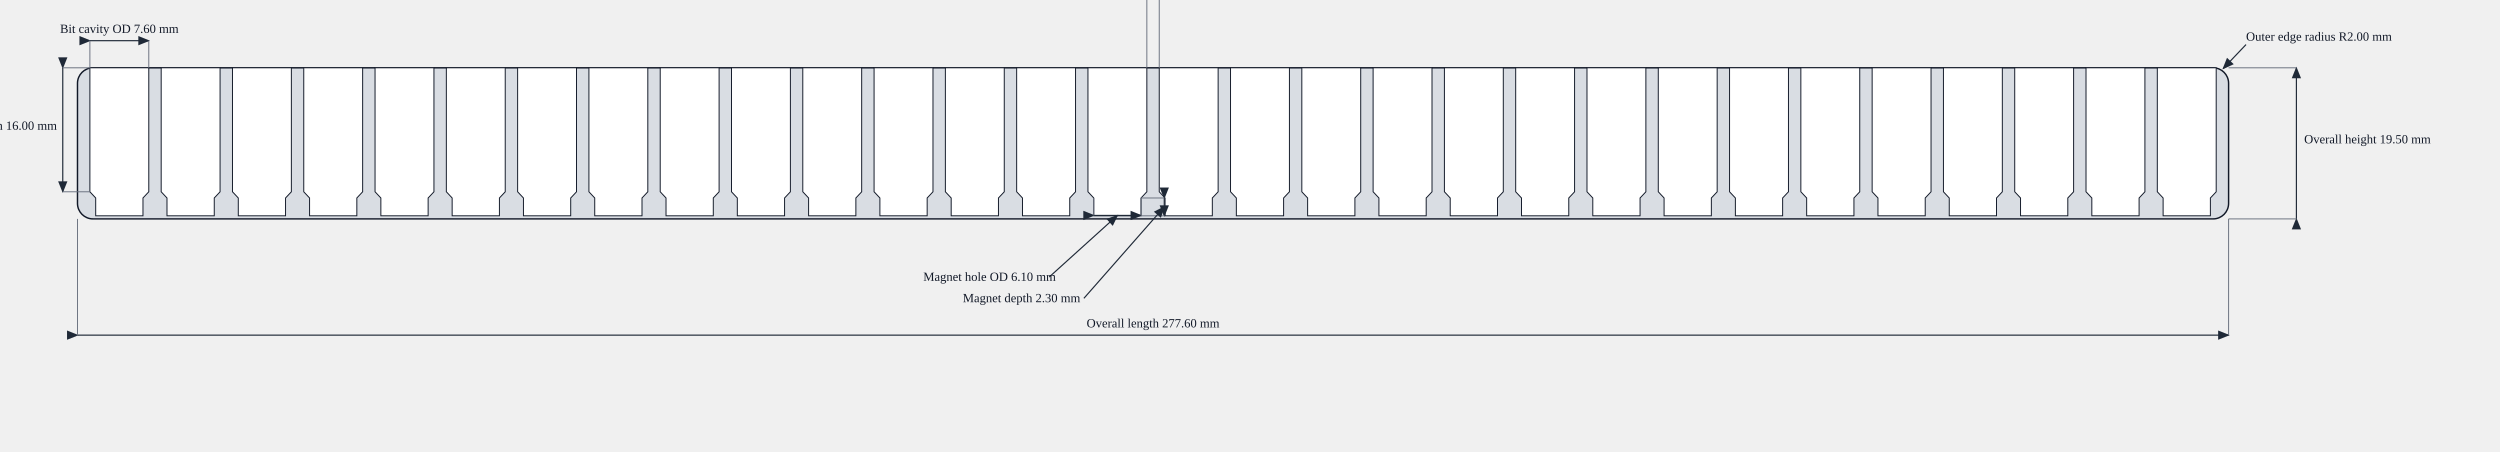
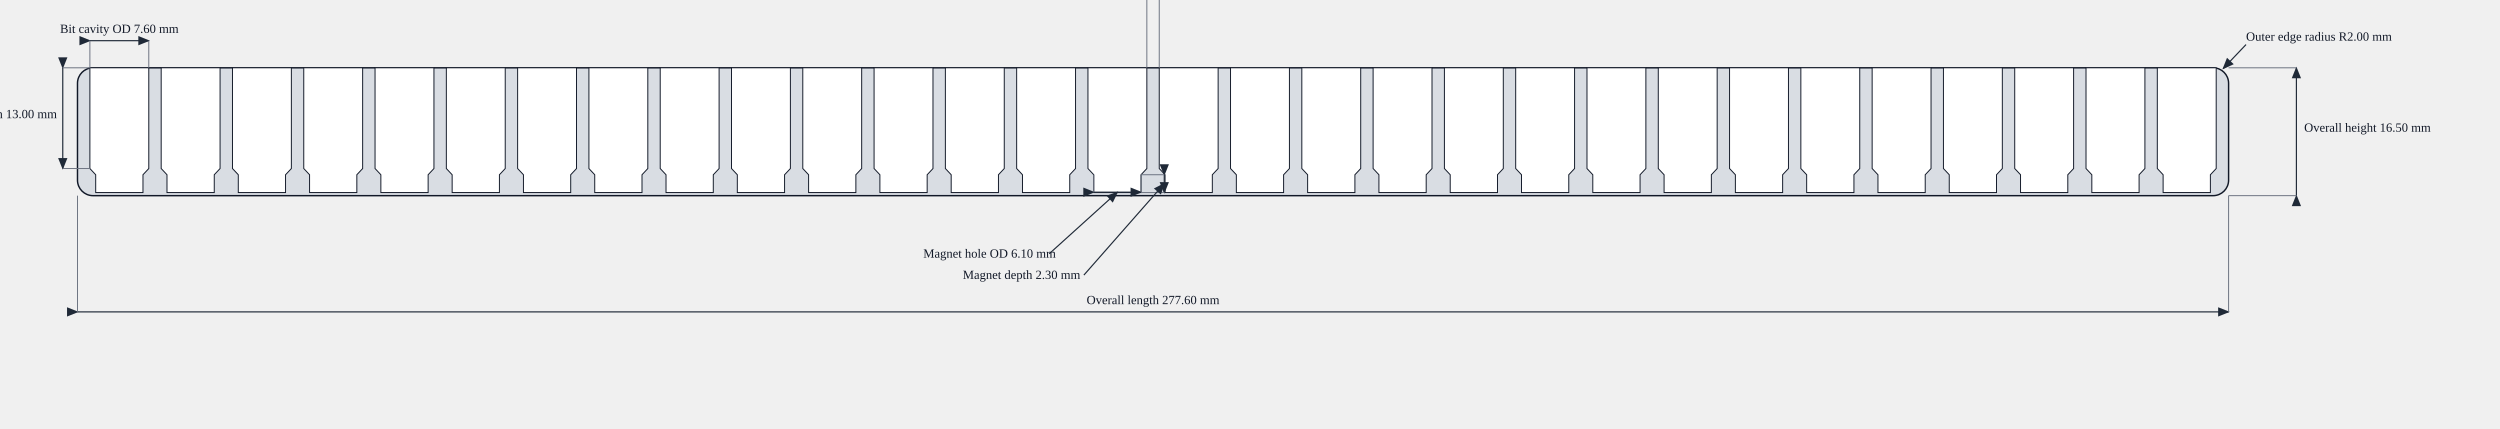
- <svg xmlns="http://www.w3.org/2000/svg" width="2581" height="466" viewBox="0 0 2581 466">
+ <svg xmlns="http://www.w3.org/2000/svg" width="2581" height="442" viewBox="0 0 2581 442">
  <defs>
    <marker id="arrow" markerWidth="10" markerHeight="8" refX="9" refY="4" orient="auto">
      <path d="M0,0 L10,4 L0,8 z" fill="#1f2937" />
    </marker>
  </defs>
-   <rect x="80.00" y="70.00" width="2220.80" height="156.00" rx="16.00" ry="16.00" fill="#d9dde3" stroke="#111827" stroke-width="1.5" />
-   <polygon points="92.80,70.00 153.60,70.00 153.60,198.00 147.60,204.40 147.60,222.80 98.80,222.80 98.80,204.40 92.80,198.00" fill="#ffffff" stroke="#111827" stroke-width="1.0" />
-   <polygon points="166.40,70.00 227.20,70.00 227.20,198.00 221.20,204.40 221.20,222.80 172.40,222.80 172.40,204.40 166.40,198.00" fill="#ffffff" stroke="#111827" stroke-width="1.0" />
-   <polygon points="240.00,70.00 300.80,70.00 300.80,198.00 294.80,204.40 294.80,222.80 246.00,222.80 246.00,204.40 240.00,198.00" fill="#ffffff" stroke="#111827" stroke-width="1.0" />
-   <polygon points="313.60,70.00 374.40,70.00 374.40,198.00 368.40,204.40 368.40,222.80 319.60,222.80 319.60,204.40 313.60,198.00" fill="#ffffff" stroke="#111827" stroke-width="1.0" />
-   <polygon points="387.20,70.00 448.00,70.00 448.00,198.00 442.00,204.40 442.00,222.80 393.20,222.80 393.20,204.40 387.20,198.00" fill="#ffffff" stroke="#111827" stroke-width="1.0" />
-   <polygon points="460.80,70.00 521.60,70.00 521.60,198.00 515.60,204.40 515.60,222.80 466.80,222.80 466.80,204.40 460.80,198.00" fill="#ffffff" stroke="#111827" stroke-width="1.0" />
-   <polygon points="534.40,70.00 595.20,70.00 595.20,198.00 589.20,204.40 589.20,222.80 540.40,222.80 540.40,204.40 534.40,198.00" fill="#ffffff" stroke="#111827" stroke-width="1.0" />
-   <polygon points="608.00,70.00 668.80,70.00 668.80,198.00 662.80,204.40 662.80,222.80 614.00,222.80 614.00,204.40 608.00,198.00" fill="#ffffff" stroke="#111827" stroke-width="1.0" />
-   <polygon points="681.60,70.00 742.40,70.00 742.40,198.00 736.40,204.40 736.40,222.80 687.60,222.80 687.60,204.40 681.60,198.00" fill="#ffffff" stroke="#111827" stroke-width="1.0" />
-   <polygon points="755.20,70.00 816.00,70.00 816.00,198.00 810.00,204.40 810.00,222.80 761.20,222.80 761.20,204.40 755.20,198.00" fill="#ffffff" stroke="#111827" stroke-width="1.0" />
-   <polygon points="828.80,70.00 889.60,70.00 889.60,198.00 883.60,204.40 883.60,222.80 834.80,222.80 834.80,204.40 828.80,198.00" fill="#ffffff" stroke="#111827" stroke-width="1.0" />
-   <polygon points="902.40,70.00 963.20,70.00 963.20,198.00 957.20,204.40 957.20,222.80 908.40,222.80 908.40,204.40 902.40,198.00" fill="#ffffff" stroke="#111827" stroke-width="1.0" />
-   <polygon points="976.00,70.00 1036.80,70.00 1036.80,198.00 1030.80,204.40 1030.80,222.80 982.00,222.80 982.00,204.40 976.00,198.00" fill="#ffffff" stroke="#111827" stroke-width="1.0" />
-   <polygon points="1049.60,70.00 1110.40,70.00 1110.40,198.00 1104.40,204.40 1104.40,222.80 1055.60,222.80 1055.60,204.40 1049.60,198.00" fill="#ffffff" stroke="#111827" stroke-width="1.0" />
-   <polygon points="1123.20,70.00 1184.00,70.00 1184.00,198.00 1178.00,204.40 1178.00,222.80 1129.20,222.80 1129.20,204.40 1123.20,198.00" fill="#ffffff" stroke="#111827" stroke-width="1.0" />
-   <polygon points="1196.80,70.00 1257.60,70.00 1257.60,198.00 1251.60,204.40 1251.60,222.80 1202.80,222.80 1202.80,204.40 1196.80,198.00" fill="#ffffff" stroke="#111827" stroke-width="1.0" />
-   <polygon points="1270.40,70.00 1331.20,70.00 1331.20,198.00 1325.20,204.40 1325.20,222.80 1276.40,222.80 1276.40,204.40 1270.40,198.00" fill="#ffffff" stroke="#111827" stroke-width="1.0" />
-   <polygon points="1344.00,70.00 1404.80,70.00 1404.80,198.00 1398.80,204.40 1398.80,222.80 1350.00,222.80 1350.00,204.40 1344.00,198.00" fill="#ffffff" stroke="#111827" stroke-width="1.0" />
-   <polygon points="1417.60,70.00 1478.40,70.00 1478.40,198.00 1472.40,204.40 1472.40,222.80 1423.60,222.80 1423.60,204.40 1417.60,198.00" fill="#ffffff" stroke="#111827" stroke-width="1.0" />
-   <polygon points="1491.20,70.00 1552.00,70.00 1552.00,198.00 1546.00,204.40 1546.00,222.80 1497.20,222.80 1497.20,204.40 1491.20,198.00" fill="#ffffff" stroke="#111827" stroke-width="1.0" />
-   <polygon points="1564.80,70.00 1625.60,70.00 1625.60,198.00 1619.60,204.40 1619.60,222.80 1570.80,222.80 1570.80,204.40 1564.80,198.00" fill="#ffffff" stroke="#111827" stroke-width="1.0" />
-   <polygon points="1638.40,70.00 1699.20,70.00 1699.20,198.00 1693.20,204.40 1693.20,222.80 1644.40,222.80 1644.40,204.40 1638.40,198.00" fill="#ffffff" stroke="#111827" stroke-width="1.0" />
-   <polygon points="1712.00,70.00 1772.80,70.00 1772.80,198.00 1766.80,204.40 1766.80,222.80 1718.00,222.80 1718.00,204.40 1712.00,198.00" fill="#ffffff" stroke="#111827" stroke-width="1.0" />
-   <polygon points="1785.60,70.00 1846.40,70.00 1846.40,198.00 1840.40,204.40 1840.40,222.80 1791.60,222.80 1791.60,204.40 1785.60,198.00" fill="#ffffff" stroke="#111827" stroke-width="1.0" />
-   <polygon points="1859.20,70.00 1920.00,70.00 1920.00,198.00 1914.00,204.40 1914.00,222.80 1865.20,222.80 1865.20,204.40 1859.20,198.00" fill="#ffffff" stroke="#111827" stroke-width="1.0" />
-   <polygon points="1932.80,70.00 1993.60,70.00 1993.60,198.00 1987.60,204.40 1987.60,222.80 1938.80,222.80 1938.80,204.40 1932.80,198.00" fill="#ffffff" stroke="#111827" stroke-width="1.0" />
-   <polygon points="2006.40,70.00 2067.20,70.00 2067.20,198.00 2061.20,204.40 2061.20,222.80 2012.40,222.80 2012.40,204.40 2006.40,198.00" fill="#ffffff" stroke="#111827" stroke-width="1.0" />
-   <polygon points="2080.00,70.00 2140.80,70.00 2140.80,198.00 2134.80,204.40 2134.80,222.80 2086.00,222.80 2086.00,204.40 2080.00,198.00" fill="#ffffff" stroke="#111827" stroke-width="1.0" />
-   <polygon points="2153.60,70.00 2214.40,70.00 2214.40,198.00 2208.40,204.40 2208.40,222.80 2159.60,222.80 2159.60,204.40 2153.60,198.00" fill="#ffffff" stroke="#111827" stroke-width="1.0" />
-   <polygon points="2227.20,70.00 2288.00,70.00 2288.00,198.00 2282.00,204.40 2282.00,222.80 2233.20,222.80 2233.20,204.40 2227.20,198.00" fill="#ffffff" stroke="#111827" stroke-width="1.0" />
-   <line x1="80.00" y1="346.00" x2="2300.80" y2="346.00" stroke="#1f2937" stroke-width="1.2" marker-start="url(#arrow)" marker-end="url(#arrow)" />
-   <line x1="80.00" y1="226.00" x2="80.00" y2="346.00" stroke="#6b7280" stroke-width="1" />
-   <line x1="2300.80" y1="226.00" x2="2300.80" y2="346.00" stroke="#6b7280" stroke-width="1" />
-   <text x="1190.40" y="338.00" text-anchor="middle" font-size="13" fill="#111827">Overall length 277.60 mm</text>
-   <line x1="2370.80" y1="226.00" x2="2370.80" y2="70.00" stroke="#1f2937" stroke-width="1.2" marker-start="url(#arrow)" marker-end="url(#arrow)" />
-   <line x1="2300.80" y1="226.00" x2="2370.80" y2="226.00" stroke="#6b7280" stroke-width="1" />
+   <rect x="80.00" y="70.00" width="2220.80" height="132.00" rx="16.00" ry="16.00" fill="#d9dde3" stroke="#111827" stroke-width="1.5" />
+   <polygon points="92.80,70.00 153.60,70.00 153.60,174.00 147.60,180.40 147.60,198.80 98.80,198.80 98.80,180.40 92.80,174.00" fill="#ffffff" stroke="#111827" stroke-width="1.0" />
+   <polygon points="166.40,70.00 227.20,70.00 227.20,174.00 221.20,180.40 221.20,198.80 172.40,198.80 172.40,180.40 166.40,174.00" fill="#ffffff" stroke="#111827" stroke-width="1.0" />
+   <polygon points="240.00,70.00 300.80,70.00 300.80,174.00 294.80,180.40 294.80,198.80 246.00,198.80 246.00,180.40 240.00,174.00" fill="#ffffff" stroke="#111827" stroke-width="1.0" />
+   <polygon points="313.60,70.00 374.40,70.00 374.40,174.00 368.40,180.40 368.40,198.80 319.60,198.80 319.60,180.40 313.60,174.00" fill="#ffffff" stroke="#111827" stroke-width="1.0" />
+   <polygon points="387.20,70.00 448.00,70.00 448.00,174.00 442.00,180.40 442.00,198.80 393.20,198.80 393.20,180.40 387.20,174.00" fill="#ffffff" stroke="#111827" stroke-width="1.0" />
+   <polygon points="460.80,70.00 521.60,70.00 521.60,174.00 515.60,180.40 515.60,198.80 466.80,198.80 466.80,180.40 460.80,174.00" fill="#ffffff" stroke="#111827" stroke-width="1.0" />
+   <polygon points="534.40,70.00 595.20,70.00 595.20,174.00 589.20,180.40 589.20,198.80 540.40,198.80 540.40,180.40 534.40,174.00" fill="#ffffff" stroke="#111827" stroke-width="1.0" />
+   <polygon points="608.00,70.00 668.80,70.00 668.80,174.00 662.80,180.40 662.80,198.80 614.00,198.80 614.00,180.40 608.00,174.00" fill="#ffffff" stroke="#111827" stroke-width="1.0" />
+   <polygon points="681.60,70.00 742.40,70.00 742.40,174.00 736.40,180.40 736.40,198.80 687.60,198.80 687.60,180.40 681.60,174.00" fill="#ffffff" stroke="#111827" stroke-width="1.0" />
+   <polygon points="755.20,70.00 816.00,70.00 816.00,174.00 810.00,180.40 810.00,198.80 761.20,198.80 761.20,180.40 755.20,174.00" fill="#ffffff" stroke="#111827" stroke-width="1.0" />
+   <polygon points="828.80,70.00 889.60,70.00 889.60,174.00 883.60,180.40 883.60,198.80 834.80,198.80 834.80,180.40 828.80,174.00" fill="#ffffff" stroke="#111827" stroke-width="1.0" />
+   <polygon points="902.40,70.00 963.20,70.00 963.20,174.00 957.20,180.40 957.20,198.80 908.40,198.80 908.40,180.40 902.40,174.00" fill="#ffffff" stroke="#111827" stroke-width="1.0" />
+   <polygon points="976.00,70.00 1036.80,70.00 1036.80,174.00 1030.80,180.40 1030.80,198.80 982.00,198.80 982.00,180.40 976.00,174.00" fill="#ffffff" stroke="#111827" stroke-width="1.0" />
+   <polygon points="1049.60,70.00 1110.40,70.00 1110.40,174.00 1104.40,180.40 1104.40,198.80 1055.60,198.80 1055.60,180.40 1049.60,174.00" fill="#ffffff" stroke="#111827" stroke-width="1.0" />
+   <polygon points="1123.20,70.00 1184.00,70.00 1184.00,174.00 1178.00,180.40 1178.00,198.80 1129.20,198.80 1129.20,180.40 1123.20,174.00" fill="#ffffff" stroke="#111827" stroke-width="1.0" />
+   <polygon points="1196.80,70.00 1257.60,70.00 1257.60,174.00 1251.60,180.40 1251.60,198.80 1202.80,198.80 1202.80,180.40 1196.80,174.00" fill="#ffffff" stroke="#111827" stroke-width="1.0" />
+   <polygon points="1270.40,70.00 1331.20,70.00 1331.20,174.00 1325.20,180.40 1325.20,198.80 1276.40,198.80 1276.40,180.40 1270.40,174.00" fill="#ffffff" stroke="#111827" stroke-width="1.0" />
+   <polygon points="1344.00,70.00 1404.80,70.00 1404.80,174.00 1398.80,180.40 1398.80,198.80 1350.00,198.80 1350.00,180.40 1344.00,174.00" fill="#ffffff" stroke="#111827" stroke-width="1.0" />
+   <polygon points="1417.60,70.00 1478.40,70.00 1478.40,174.00 1472.40,180.40 1472.40,198.80 1423.60,198.80 1423.60,180.40 1417.60,174.00" fill="#ffffff" stroke="#111827" stroke-width="1.0" />
+   <polygon points="1491.20,70.00 1552.00,70.00 1552.00,174.00 1546.00,180.40 1546.00,198.80 1497.20,198.80 1497.20,180.40 1491.20,174.00" fill="#ffffff" stroke="#111827" stroke-width="1.0" />
+   <polygon points="1564.80,70.00 1625.60,70.00 1625.60,174.00 1619.60,180.40 1619.60,198.80 1570.80,198.80 1570.80,180.40 1564.80,174.00" fill="#ffffff" stroke="#111827" stroke-width="1.0" />
+   <polygon points="1638.40,70.00 1699.20,70.00 1699.20,174.00 1693.20,180.40 1693.20,198.80 1644.40,198.80 1644.40,180.40 1638.40,174.00" fill="#ffffff" stroke="#111827" stroke-width="1.0" />
+   <polygon points="1712.00,70.00 1772.80,70.00 1772.80,174.00 1766.80,180.40 1766.80,198.80 1718.00,198.80 1718.00,180.40 1712.00,174.00" fill="#ffffff" stroke="#111827" stroke-width="1.0" />
+   <polygon points="1785.60,70.00 1846.40,70.00 1846.40,174.00 1840.40,180.40 1840.40,198.80 1791.60,198.80 1791.60,180.40 1785.60,174.00" fill="#ffffff" stroke="#111827" stroke-width="1.0" />
+   <polygon points="1859.20,70.00 1920.00,70.00 1920.00,174.00 1914.00,180.40 1914.00,198.80 1865.20,198.80 1865.20,180.40 1859.20,174.00" fill="#ffffff" stroke="#111827" stroke-width="1.0" />
+   <polygon points="1932.80,70.00 1993.60,70.00 1993.60,174.00 1987.60,180.40 1987.60,198.80 1938.80,198.80 1938.80,180.40 1932.80,174.00" fill="#ffffff" stroke="#111827" stroke-width="1.0" />
+   <polygon points="2006.40,70.00 2067.20,70.00 2067.20,174.00 2061.20,180.40 2061.20,198.80 2012.40,198.80 2012.40,180.40 2006.40,174.00" fill="#ffffff" stroke="#111827" stroke-width="1.0" />
+   <polygon points="2080.00,70.00 2140.80,70.00 2140.80,174.00 2134.80,180.40 2134.80,198.80 2086.00,198.80 2086.00,180.40 2080.00,174.00" fill="#ffffff" stroke="#111827" stroke-width="1.0" />
+   <polygon points="2153.60,70.00 2214.40,70.00 2214.40,174.00 2208.40,180.40 2208.40,198.80 2159.60,198.80 2159.60,180.40 2153.60,174.00" fill="#ffffff" stroke="#111827" stroke-width="1.0" />
+   <polygon points="2227.20,70.00 2288.00,70.00 2288.00,174.00 2282.00,180.40 2282.00,198.80 2233.20,198.80 2233.20,180.40 2227.20,174.00" fill="#ffffff" stroke="#111827" stroke-width="1.0" />
+   <line x1="80.00" y1="322.00" x2="2300.80" y2="322.00" stroke="#1f2937" stroke-width="1.2" marker-start="url(#arrow)" marker-end="url(#arrow)" />
+   <line x1="80.00" y1="202.00" x2="80.00" y2="322.00" stroke="#6b7280" stroke-width="1" />
+   <line x1="2300.80" y1="202.00" x2="2300.80" y2="322.00" stroke="#6b7280" stroke-width="1" />
+   <text x="1190.40" y="314.00" text-anchor="middle" font-size="13" fill="#111827">Overall length 277.60 mm</text>
+   <line x1="2370.80" y1="202.00" x2="2370.80" y2="70.00" stroke="#1f2937" stroke-width="1.2" marker-start="url(#arrow)" marker-end="url(#arrow)" />
+   <line x1="2300.80" y1="202.00" x2="2370.80" y2="202.00" stroke="#6b7280" stroke-width="1" />
  <line x1="2300.80" y1="70.00" x2="2370.80" y2="70.00" stroke="#6b7280" stroke-width="1" />
-   <text x="2378.80" y="148.00" font-size="13" fill="#111827">Overall height 19.50 mm</text>
+   <text x="2378.80" y="136.00" font-size="13" fill="#111827">Overall height 16.50 mm</text>
  <line x1="92.80" y1="42.00" x2="153.60" y2="42.00" stroke="#1f2937" stroke-width="1.2" marker-start="url(#arrow)" marker-end="url(#arrow)" />
  <line x1="92.80" y1="42.00" x2="92.80" y2="70.00" stroke="#6b7280" stroke-width="1" />
  <line x1="153.60" y1="42.00" x2="153.60" y2="70.00" stroke="#6b7280" stroke-width="1" />
  <text x="123.20" y="34.00" text-anchor="middle" font-size="13" fill="#111827">Bit cavity OD 7.60 mm</text>
  <line x1="1184.00" y1="-14.00" x2="1196.80" y2="-14.00" stroke="#1f2937" stroke-width="1.2" marker-start="url(#arrow)" marker-end="url(#arrow)" />
  <line x1="1184.00" y1="-14.00" x2="1184.00" y2="70.00" stroke="#6b7280" stroke-width="1" />
  <line x1="1196.80" y1="-14.00" x2="1196.80" y2="70.00" stroke="#6b7280" stroke-width="1" />
  <text x="1190.40" y="-22.00" text-anchor="middle" font-size="13" fill="#111827">Between cavities 1.60 mm</text>
-   <line x1="64.80" y1="70.00" x2="64.80" y2="198.00" stroke="#1f2937" stroke-width="1.2" marker-start="url(#arrow)" marker-end="url(#arrow)" />
+   <line x1="64.80" y1="70.00" x2="64.80" y2="174.00" stroke="#1f2937" stroke-width="1.2" marker-start="url(#arrow)" marker-end="url(#arrow)" />
  <line x1="64.80" y1="70.00" x2="92.80" y2="70.00" stroke="#6b7280" stroke-width="1" />
-   <line x1="64.80" y1="198.00" x2="92.80" y2="198.00" stroke="#6b7280" stroke-width="1" />
-   <text x="58.80" y="134.00" text-anchor="end" font-size="13" fill="#111827">Bit depth 16.00 mm</text>
-   <line x1="1129.20" y1="222.40" x2="1178.00" y2="222.40" stroke="#1f2937" stroke-width="1.2" marker-start="url(#arrow)" marker-end="url(#arrow)" />
-   <line x1="1129.20" y1="222.40" x2="1129.20" y2="204.40" stroke="#6b7280" stroke-width="1" />
-   <line x1="1178.00" y1="222.40" x2="1178.00" y2="204.40" stroke="#6b7280" stroke-width="1" />
-   <line x1="1083.20" y1="286.00" x2="1153.60" y2="222.40" stroke="#1f2937" stroke-width="1.2" marker-end="url(#arrow)" />
-   <text x="953.20" y="290.00" font-size="13" fill="#111827">Magnet hole OD 6.10 mm</text>
-   <line x1="1202.00" y1="204.40" x2="1202.00" y2="222.80" stroke="#1f2937" stroke-width="1.2" marker-start="url(#arrow)" marker-end="url(#arrow)" />
-   <line x1="1178.00" y1="204.40" x2="1202.00" y2="204.40" stroke="#6b7280" stroke-width="1" />
-   <line x1="1178.00" y1="222.80" x2="1202.00" y2="222.80" stroke="#6b7280" stroke-width="1" />
-   <line x1="1119.00" y1="308.00" x2="1202.00" y2="213.60" stroke="#1f2937" stroke-width="1.2" marker-end="url(#arrow)" />
-   <text x="994.00" y="312.00" font-size="13" fill="#111827">Magnet depth 2.30 mm</text>
+   <line x1="64.80" y1="174.00" x2="92.80" y2="174.00" stroke="#6b7280" stroke-width="1" />
+   <text x="58.80" y="122.00" text-anchor="end" font-size="13" fill="#111827">Bit depth 13.00 mm</text>
+   <line x1="1129.20" y1="198.40" x2="1178.00" y2="198.40" stroke="#1f2937" stroke-width="1.2" marker-start="url(#arrow)" marker-end="url(#arrow)" />
+   <line x1="1129.20" y1="198.40" x2="1129.20" y2="180.40" stroke="#6b7280" stroke-width="1" />
+   <line x1="1178.00" y1="198.40" x2="1178.00" y2="180.40" stroke="#6b7280" stroke-width="1" />
+   <line x1="1083.20" y1="262.00" x2="1153.60" y2="198.40" stroke="#1f2937" stroke-width="1.2" marker-end="url(#arrow)" />
+   <text x="953.20" y="266.00" font-size="13" fill="#111827">Magnet hole OD 6.10 mm</text>
+   <line x1="1202.00" y1="180.40" x2="1202.00" y2="198.80" stroke="#1f2937" stroke-width="1.2" marker-start="url(#arrow)" marker-end="url(#arrow)" />
+   <line x1="1178.00" y1="180.40" x2="1202.00" y2="180.40" stroke="#6b7280" stroke-width="1" />
+   <line x1="1178.00" y1="198.80" x2="1202.00" y2="198.80" stroke="#6b7280" stroke-width="1" />
+   <line x1="1119.00" y1="284.00" x2="1202.00" y2="189.60" stroke="#1f2937" stroke-width="1.2" marker-end="url(#arrow)" />
+   <text x="994.00" y="288.00" font-size="13" fill="#111827">Magnet depth 2.30 mm</text>
  <line x1="2318.80" y1="46.00" x2="2295.20" y2="70.80" stroke="#1f2937" stroke-width="1.2" marker-end="url(#arrow)" />
  <text x="2318.80" y="42.00" font-size="13" fill="#111827">Outer edge radius R2.00 mm</text>
</svg>
